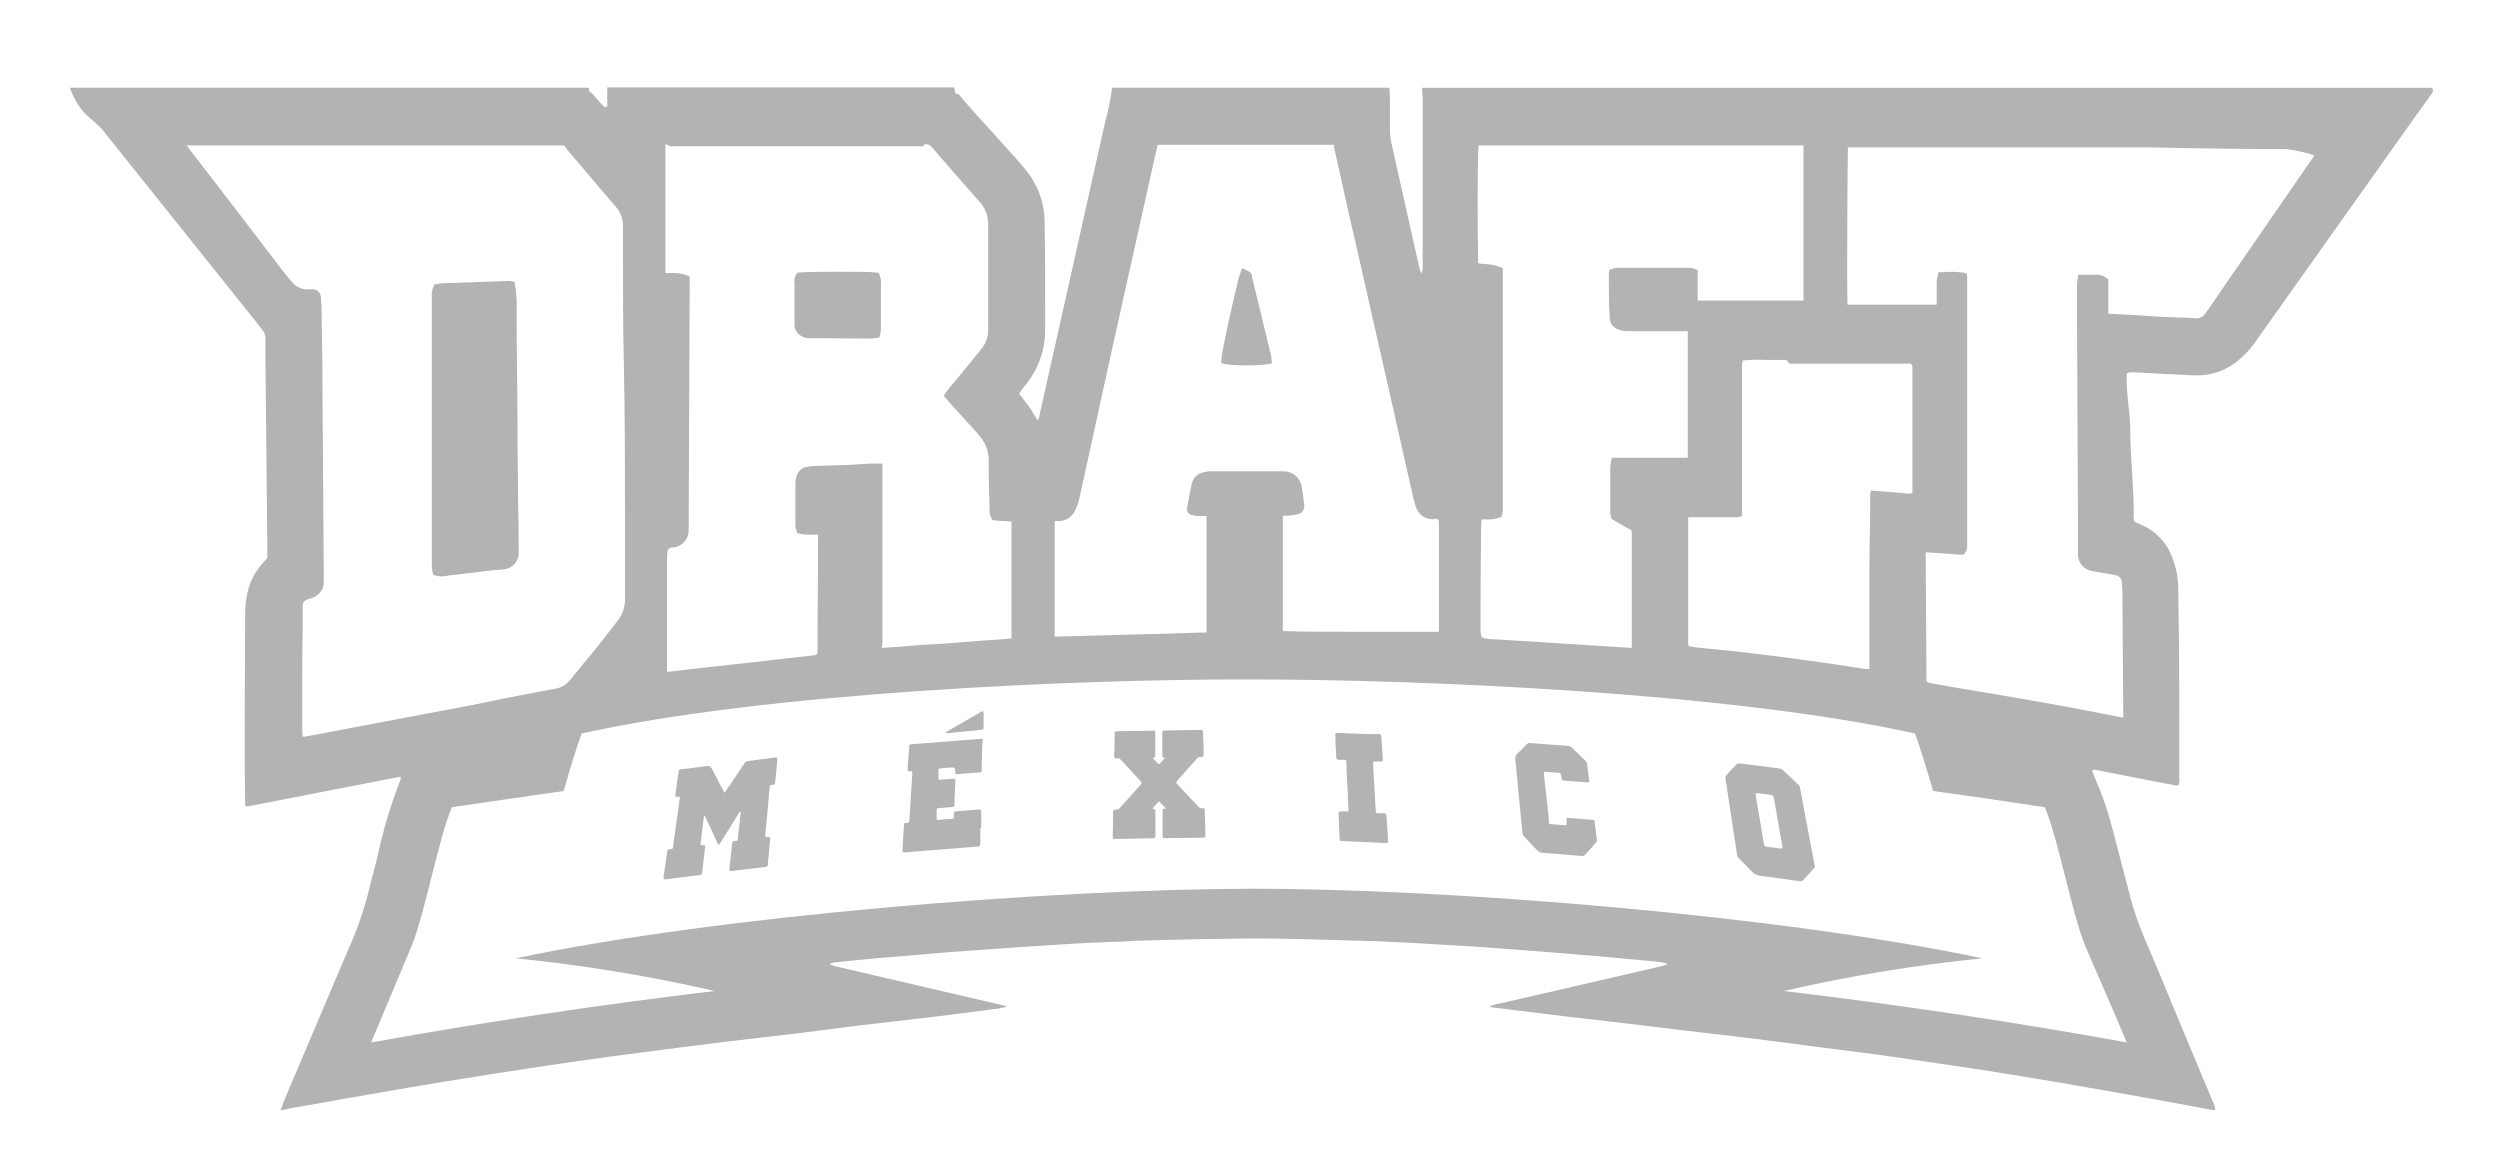
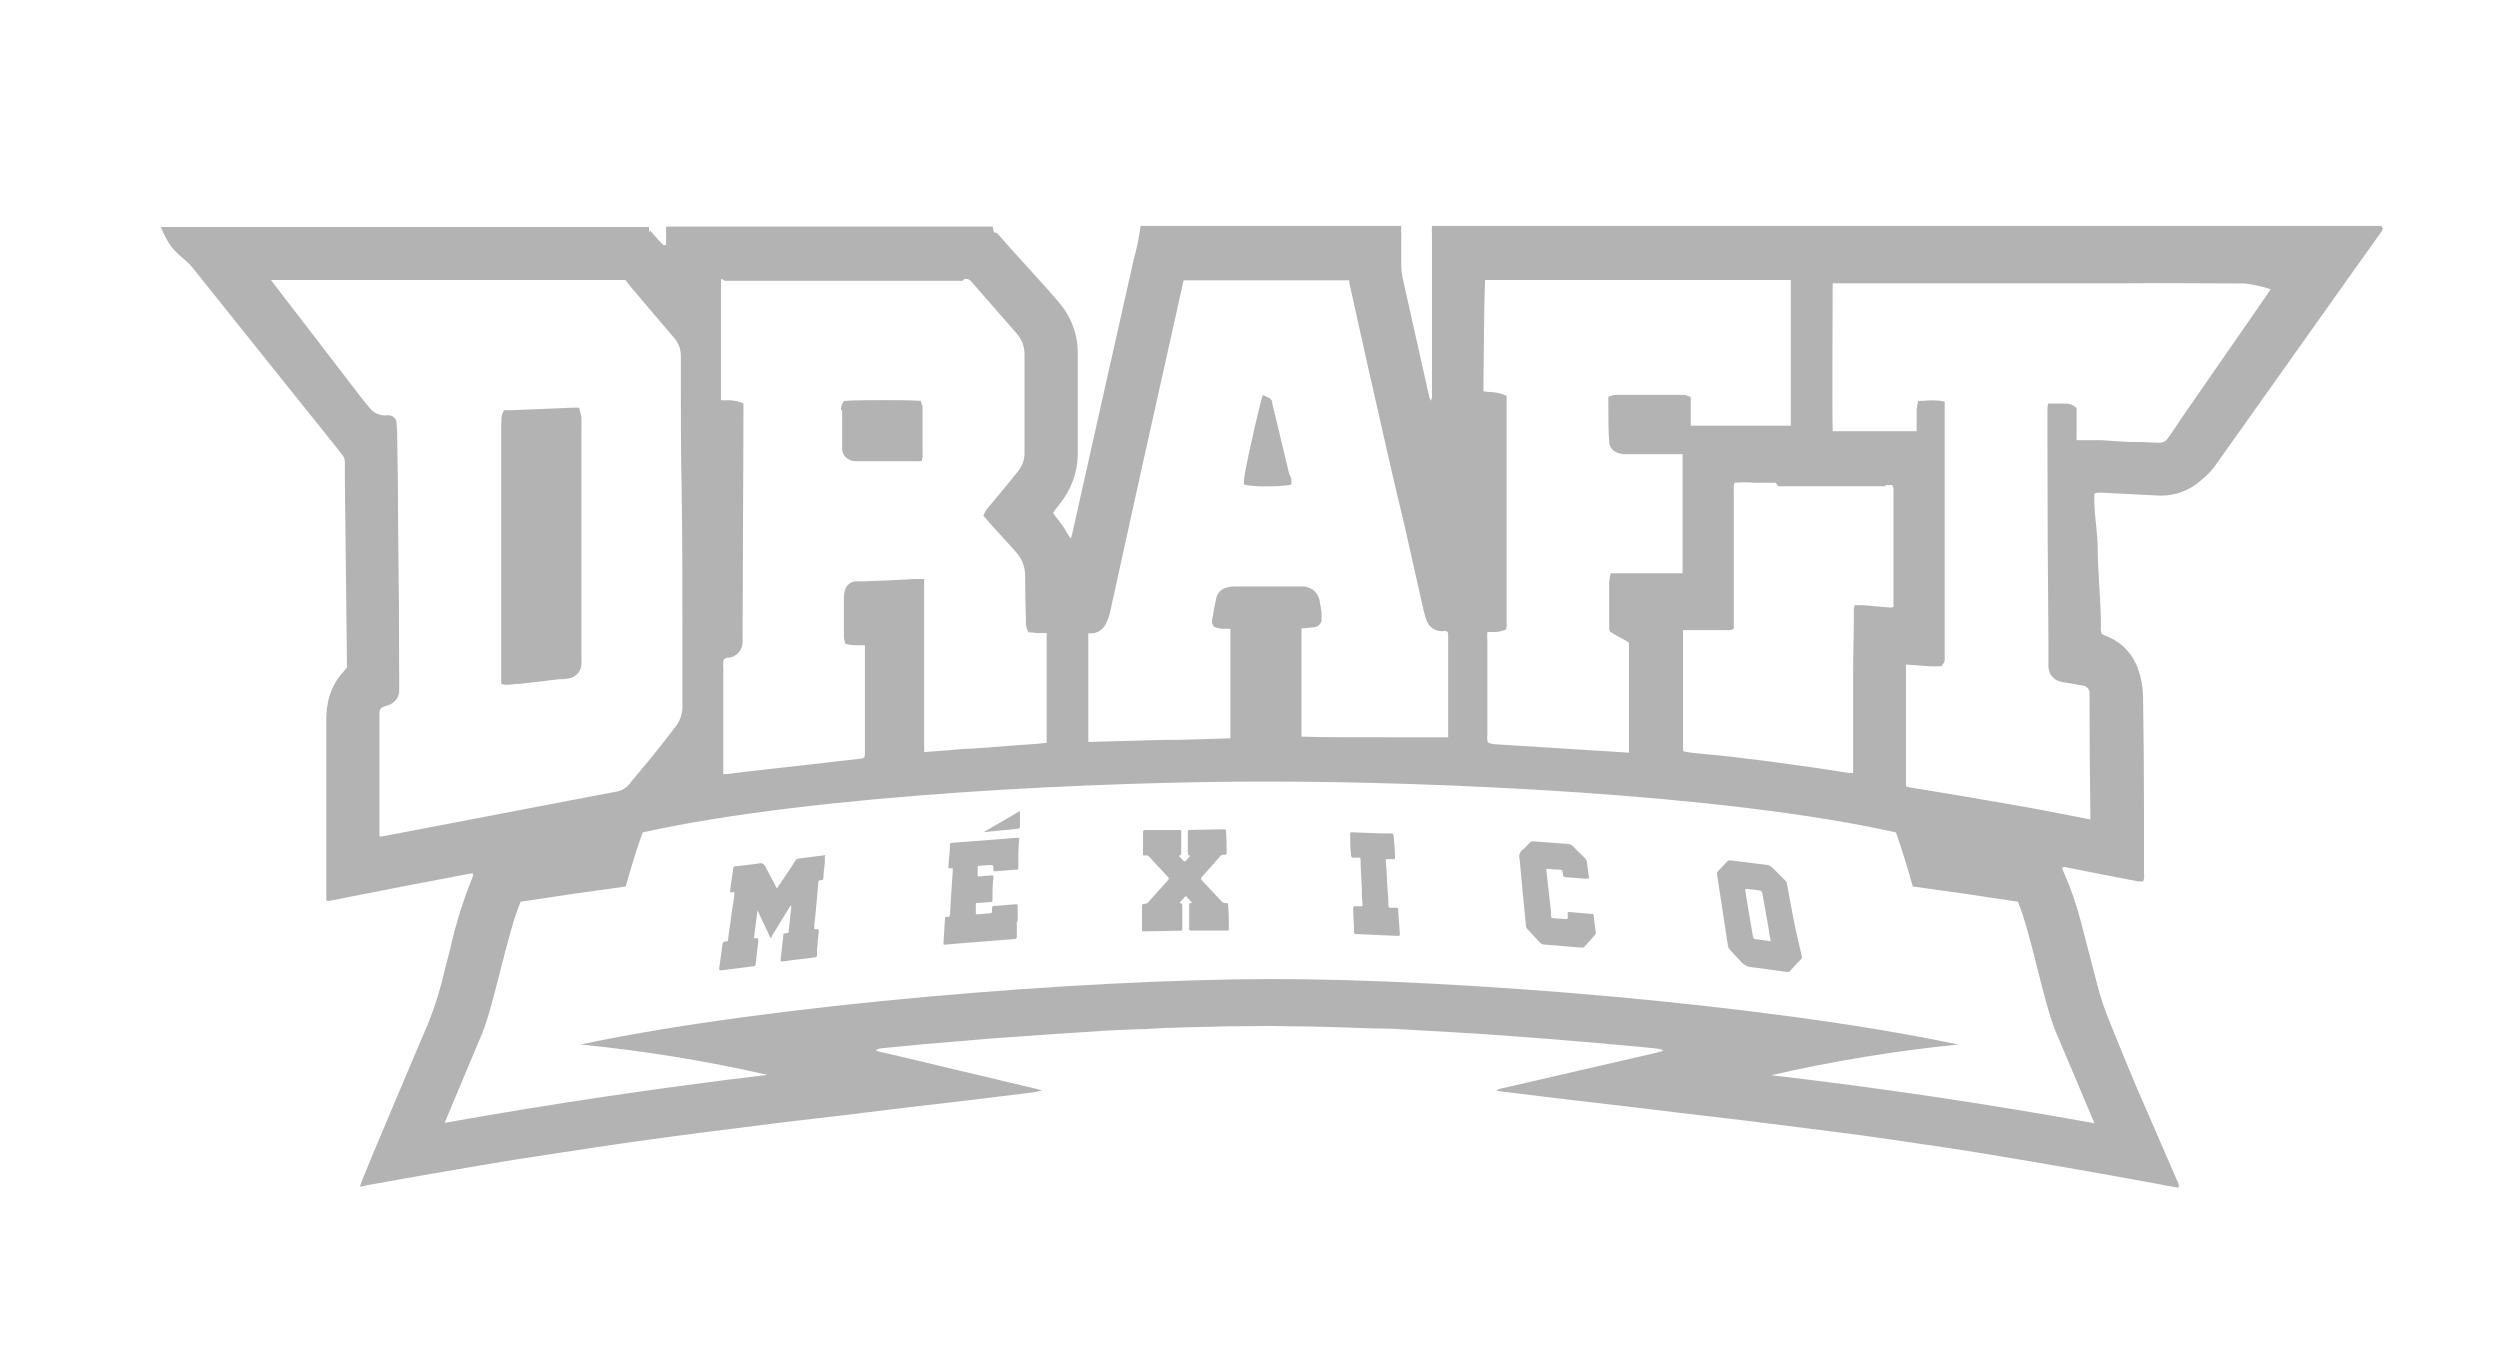
- <svg xmlns="http://www.w3.org/2000/svg" id="Capa_1" data-name="Capa 1" viewBox="0 0 300 140.75">
+ <svg xmlns="http://www.w3.org/2000/svg" id="Capa_1" data-name="Capa 1" viewBox="0 0 208.49 113.99">
  <defs>
    <style>.cls-1{fill:#b3b3b3;}</style>
  </defs>
-   <path class="cls-1" d="M152.42,42.24c-.71-3-1.45-6-2.18-9l0-.19a.73.73,0,0,0-.47-.52l-.72-.36-.24.71-.06.16a3.33,3.33,0,0,0-.12.35c-.95,3.88-2,8.84-2.06,9.67l0,.53.52.12a18,18,0,0,0,2.52.13,19.57,19.57,0,0,0,2.43-.12l.58-.11-.06-.74A3.09,3.09,0,0,0,152.42,42.24Z" />
-   <path class="cls-1" d="M95.34,34.09q0,2.14,0,4.27c0,.25,0,.49,0,.72a1.53,1.53,0,0,0,.68,1.16,1.72,1.72,0,0,0,1.12.34h.38l7,.05a1.9,1.9,0,0,0,.46-.07l.12,0,.43-.07.12-.52a1.21,1.21,0,0,0,.06-.34q0-3,0-6a1.18,1.18,0,0,0-.12-.49l-.12-.39-.41-.06c-.58-.08-3.45-.08-4.32-.08-.43,0-4.19,0-4.75.09l-.27,0-.16.22a1.52,1.52,0,0,0-.24,1Z" />
-   <path class="cls-1" d="M51.82,35.84q0,15.77,0,31.56v.14c0,.16,0,.33,0,.51a2.63,2.63,0,0,0,.06.38l0,.15L52,69l.42.1a2.29,2.29,0,0,0,.56.07,4.47,4.47,0,0,0,.82-.1l.39-.06c1.21-.12,2.41-.27,3.62-.42l1.62-.2.39,0a7.22,7.22,0,0,0,.75-.09,1.92,1.92,0,0,0,1.67-1.85,5.53,5.53,0,0,0,0-.75v-.09q0-2.52-.06-5c0-2.25-.05-4.5-.07-6.75q0-4.45-.06-8.9T62,36.15a8.15,8.15,0,0,0-.06-.9c0-.22,0-.45-.08-.68l-.1-.75-.58-.1a1.76,1.76,0,0,0-.37,0h0L52.95,34a1.83,1.83,0,0,0-.4.07l-.1,0-.31.06-.14.29a2.35,2.35,0,0,0-.18,1.19C51.82,35.7,51.82,35.77,51.82,35.84Z" />
-   <path class="cls-1" d="M291.8,10.54H170.65a5.43,5.43,0,0,0,.07,1c0,6.73,0,13.55,0,20.28a2,2,0,0,1-.13,1,2.1,2.1,0,0,1-.28-.73c-1.13-5-2.26-10.06-3.38-15.1a6.63,6.63,0,0,1-.14-1.34c0-1.28,0-2.74,0-4a9.88,9.88,0,0,1-.05-1.12H133.45a29.45,29.45,0,0,1-.87,4.27c-1.52,6.79-3.05,13.67-4.58,20.46-1.08,4.79-2.15,9.64-3.23,14.43,0,.22-.12.45-.21.75-.5-.57-.7-1.19-1.1-1.69l-1.17-1.5c.12-.18.21-.34.33-.49s.39-.49.58-.74a10.32,10.32,0,0,0,2.22-6.23c0-.88,0-1.76,0-2.65,0-3.52,0-7-.07-10.57a9.77,9.77,0,0,0-2.45-6.39c-.4-.48-.81-1-1.22-1.42-1.63-1.82-3.26-3.64-4.91-5.44-.56-.61-1.16-1.36-1.73-2-.19-.2-.36.34-.54-.83H72.87c0,1.17,0,1.58,0,2.35-.17-.06-.29,0-.35,0-.58-.57-1.14-1.29-1.71-1.88-.07-.07-.09.73-.13-.43H8.37c1.36,3.5,2.72,3.55,4.07,5.23,6.24,7.76,12.47,15.61,18.7,23.37a3.61,3.61,0,0,0,.22.31,1.64,1.64,0,0,1,.49,1.33c0,.65,0,1.32,0,2l.23,23.13c0,.37,0,.74,0,1.07l-.44.48a7.89,7.89,0,0,0-2,3.91,12,12,0,0,0-.22,2.53c0,4.32-.06,8.65-.06,13,0,3.1,0,6.2.06,9.3,0,.17,0,.33,0,.46.19.19.35.11.52.08l9.62-1.88,8-1.55.55-.08a2,2,0,0,1-.06.37A59.51,59.51,0,0,0,45.25,103c-.36,1.4-.74,2.8-1.08,4.21a43.92,43.92,0,0,1-2.45,6.9c-2.58,6.1-5.15,12.08-7.72,18.19-.14.34-.26.91-.39.91h.17a6,6,0,0,0,1-.2c4.7-.85,9.39-1.65,14.09-2.47,3.19-.55,6.38-1.05,9.58-1.56,3.42-.54,6.85-1.06,10.28-1.56,2.87-.42,5.74-.79,8.61-1.17q5.2-.68,10.4-1.32c2.62-.32,5.25-.6,7.87-.92l7.86-1,7.88-.91c2.62-.31,5.24-.64,7.86-1a8.14,8.14,0,0,0,1.66-.32l-.72-.19-17.6-4.1-2.24-.52c-.24-.06-.47-.15-.79-.25a1.91,1.91,0,0,1,1-.27c1.67-.17,3.33-.34,5-.49s3.23-.27,4.84-.4c1.16-.1,2.32-.21,3.48-.3l8.16-.58c2.32-.16,4.65-.31,7-.45,1.39-.08,2.78-.13,4.17-.19,1.08,0,2.16-.11,3.24-.15,2.79-.08,5.57-.16,8.36-.21,2.53,0,5.06-.1,7.59-.06,3.64.05,7.28.17,10.92.27q2.21.06,4.43.17c1.71.08,3.41.19,5.11.29,1.22.07,2.44.13,3.66.21,1.42.09,2.84.2,4.25.31l5.27.4,5.44.45,6.36.58,1.53.16a4.57,4.57,0,0,1,.58.13s.07.07.14.16c-.29.08-.56.17-.83.23l-15.53,3.59-4.4,1a.89.89,0,0,0-.51.28l3.18.39,6.42.79,6.6.76,6.6.8,9.14,1.08,7.69,1c2.34.3,4.68.59,7,.9,2.53.35,5.06.73,7.59,1.1s4.95.72,7.41,1.13q6.26,1,12.52,2.12c3.3.57,6.6,1.18,9.9,1.78.86.15,1.73.33,2.59.49a1.69,1.69,0,0,0,.4,0,1.71,1.71,0,0,0-.26-.93q-2.59-6.22-5.19-12.44c-1-2.49-2.07-5-3.13-7.47a34.64,34.64,0,0,1-1.64-4.84q-1.09-4.17-2.18-8.33a38.36,38.36,0,0,0-2.1-6c-.1-.23-.18-.47-.27-.68.2-.23.41-.12.58-.08l5.94,1.16,3.26.63a5.53,5.53,0,0,0,.56.05,1.3,1.3,0,0,0,.13-.87c0-2.73,0-5.46,0-8.19q0-7.34-.13-14.67a10.5,10.5,0,0,0-.64-3.42A6.82,6.82,0,0,0,257,63l-.82-.36a1.67,1.67,0,0,1-.13-1c0-3.33-.4-6.66-.42-10,0-2-.43-4-.43-6.06V44.9c0-.28.85-.22,1.07-.21l3.26.17,3.68.18a7.69,7.69,0,0,0,5.72-2.09,10.19,10.19,0,0,0,1.46-1.57q8.83-12.46,17.68-24.91l3.81-5.34s.06-.21.08-.22C291.92,10.73,291.92,10.54,291.8,10.54ZM274.43,17.9a18.89,18.89,0,0,1,3.3.74l-.57.83-1.25,1.82q-4.72,6.82-9.42,13.65c-.28.4-.55.81-.82,1.22l-.7,1c-.13.19-.27.39-.41.56a1.19,1.19,0,0,1-1,.47h-.15c-.76-.06-1.52-.08-2.25-.1l-1.43-.05-2-.13-1.66-.11-1.37-.07-1.35-.07H253a8.94,8.94,0,0,1,0-1c0-.25,0-.49,0-.72,0-.47,0-.94,0-1.41v-1l-.25-.2a1.9,1.9,0,0,0-1.23-.36h-.29l-.57,0h-1.28l-.08.56c0,.05,0,.1,0,.15a1.88,1.88,0,0,0-.06.43v.13c0,1.21,0,2.42,0,3.64q.05,12.6.12,25.21v2.43c0,.35,0,.72,0,1.07a2,2,0,0,0,1.62,1.92c.23.05.47.09.7.13l1,.17,1.11.2a.93.93,0,0,1,.85.95c0,.12,0,.25,0,.38s.05.45.05.66q.06,7.38.1,14.75V86s0,.08,0,.12h0l-2.43-.47c-1.45-.29-2.9-.57-4.35-.84-2.46-.45-4.91-.87-7.37-1.29l-1-.18-4.63-.77L231.8,82a2.48,2.48,0,0,1-.38-.08c-.22-.07-.24-.16-.25-.29s0-.48,0-.72L231.09,67v-.18a3.19,3.19,0,0,1,0-.55h0l1.77.12,1.38.1,1,.07h.41l.21-.33a.78.78,0,0,0,.2-.51q0-16,0-32a2.3,2.3,0,0,0,0-.36s0-.1,0-.16L236,32.8l-.48-.09a10.13,10.13,0,0,0-2.3-.05l-.61,0-.13.64a2.45,2.45,0,0,0-.08.54c0,.48,0,1,0,1.43,0,.32,0,.65,0,1,0,.1,0,.19,0,.29h-10.7c-.09-2.94,0-16.13.05-18.87h36.62C263.69,17.81,269.06,17.89,274.43,17.9Zm-46,25.73.88,0a1.13,1.13,0,0,1,.18.87c0,1.9,0,3.81,0,5.71q0,4,0,8c0,.31,0,.61,0,.94a1.49,1.49,0,0,1-.37.09l-3.48-.3-1.13-.07a4,4,0,0,0-.09.54c0,.54,0,1.08,0,1.62,0,2.19-.09,4.37-.09,6.56,0,3.9,0,7.79,0,11.69,0,.31,0,.62,0,1a4,4,0,0,1-.53,0c-1.43-.22-2.86-.46-4.29-.66q-3-.43-6-.82-2.49-.32-5-.61c-1.33-.15-2.66-.26-4-.4a14.77,14.77,0,0,1-1.83-.24,1,1,0,0,1-.1-.27c0-5,0-10.06,0-15.22.33,0,.61,0,.88,0h4.7a1.32,1.32,0,0,0,.89-.16c0-.29,0-.63,0-1q0-8.32,0-16.64a3,3,0,0,1,.08-1,16.42,16.42,0,0,1,2.63-.07c.88,0,1.76,0,2.62,0l.35.45c.13,0,.27,0,.41,0h13.31ZM177.42,17.45h39c0,.07,0,.14,0,.21V23.8q0,5.94,0,11.88c0,.13,0,.25,0,.38h-12.7c0-.47,0-.93,0-1.39s0-.7,0-1.07c0-.2,0-.4,0-.6l0-.59-.46-.17a1.14,1.14,0,0,0-.44-.1H194a1,1,0,0,0-.42.1l-.46.16-.06.52a2.41,2.41,0,0,0,0,.36v.23c0,1.54,0,3.12.11,4.69a1.48,1.48,0,0,0,.94,1.31,3.17,3.17,0,0,0,1.34.23l5.74,0,1.34,0c0,.09,0,.18,0,.26v.13q0,7.16,0,14.33c0,.08,0,.15,0,.23s0,.17,0,.24H194.9l-1.49,0-.1.51,0,.16a1.73,1.73,0,0,0-.08.48v.5q0,2.48,0,5a1.06,1.06,0,0,0,.06.34l.1.34.38.23.44.27,1.41.78c.19.11.19.18.19.28a4.54,4.54,0,0,0,0,.53V77.47c0,.09,0,.18,0,.28l-15.83-1c-.49,0-1-.05-1.44-.09a3.35,3.35,0,0,1-.49-.1.36.36,0,0,1-.32-.35,4.56,4.56,0,0,1-.07-.83q0-5.92.07-11.85a6.38,6.38,0,0,1,.08-1.19,4.36,4.36,0,0,1,.66,0,3.9,3.9,0,0,0,1.39-.2l.32-.12.1-.4a1.56,1.56,0,0,0,.06-.41q0-14.28,0-28.59v-.43l-.4-.17a5.32,5.32,0,0,0-1.72-.33,8.15,8.15,0,0,1-.84-.09c0-.05,0-.1,0-.16C177.27,26.53,177.31,19.36,177.42,17.45Zm-5.19,44.8h.1a.37.37,0,0,1,.34.37c0,.19,0,.38,0,.56v1.17q0,5.6,0,11.19c0,.06,0,.13,0,.19s0,.07,0,.09c-.68,0-2.68,0-5.56,0-5.49,0-11.47,0-13.17-.09,0-.08,0-.16,0-.24v-.19q0-6.44,0-12.88c0-.09,0-.18,0-.28s0-.17,0-.25l.17,0h.17c.43,0,.86-.09,1.31-.15a1,1,0,0,0,.91-1.2l-.05-.44c-.06-.5-.12-1-.22-1.54a2.2,2.2,0,0,0-2.14-2,5.31,5.31,0,0,0-.68,0h-8.19a3.59,3.59,0,0,0-.82.12,1.81,1.81,0,0,0-1.4,1.4c-.16.7-.28,1.39-.4,2.09l-.14.76h0l-.05.26.27.49.24.09a3.15,3.15,0,0,0,1.14.16h.3l.42,0c0,.1,0,.21,0,.32v.13q0,6.57,0,13.14c0,.08,0,.16,0,.23s0,.1,0,.15h-.32l-6.19.18-1.83.05-9.63.26h-.25q0-6.93,0-13.86H127a2.15,2.15,0,0,0,2-1.25,6.18,6.18,0,0,0,.49-1.34c.28-1.2.54-2.4.8-3.6l.14-.65q.72-3.27,1.43-6.55.95-4.34,1.91-8.69,1.77-8,3.56-16l1.32-5.91.27-1.16H160.1l0,.14,0,.2q.63,2.79,1.24,5.59T162.64,29q1.45,6.41,2.9,12.82l1.66,7.3q.82,3.61,1.63,7.23l.73,3.25c.09.37.19.79.34,1.22a2.1,2.1,0,0,0,2.1,1.49ZM80.45,17.55h30.28c.07,0,.14-.13.21-.24l.11,0h.1c.22,0,.39,0,.74.42,2.26,2.63,4,4.64,5.69,6.52a4,4,0,0,1,1,2.78V29.5c0,3.33,0,6.67,0,10a3.63,3.63,0,0,1-.8,2.36c-.94,1.18-1.92,2.36-2.91,3.56l-.47.55-.47.56a4.29,4.29,0,0,0-.27.37l-.42.6.34.38.28.32.29.34,3.05,3.36a2.66,2.66,0,0,1,.19.23l.17.2a4.34,4.34,0,0,1,1.08,2.87q0,2.86.1,5.71c0,.06,0,.12,0,.18a2.15,2.15,0,0,0,.18,1l.15.3.33.05a8,8,0,0,0,1.08.09,6.68,6.68,0,0,1,.9.07c0,4.68,0,9.35,0,14-.75.1-1.51.15-2.26.19l-1.46.1c-1.38.12-2.77.23-4.16.33l-1.64.1c-.86.05-1.75.1-2.62.18s-1.46.12-2.2.17l-1.22.08,0-.12a2.39,2.39,0,0,0,.07-.51V55.63l-.62,0a2,2,0,0,1-.37,0,1.11,1.11,0,0,0-.34,0l-3,.17L98,55.91l-.42,0L97,56a1.53,1.53,0,0,0-1.42,1.18,2.93,2.93,0,0,0-.13.78q0,2.59,0,5.2a1.1,1.1,0,0,0,.08.39l.13.44.39.08a4.72,4.72,0,0,0,1,.09h1.11s0,.07,0,.11,0,.13,0,.19q0,5.25-.05,10.49c0,.88,0,1.76,0,2.64v.15c0,.08,0,.17,0,.25,0,.54-.08.6-.61.67s-.92.11-1.39.16l-1.25.13-5,.58-2.22.24L83,80.28l-1.34.16-1.28.16-.34,0c0-.22,0-.44,0-.67V75.49q0-4.25,0-8.5a4.88,4.88,0,0,1,.07-.82c0-.23.14-.41.51-.49h.07l.26,0a2.06,2.06,0,0,0,1.69-2c0-.09,0-.19,0-.28v-.1l.12-28.64c0-.21,0-.42,0-.65V33.2L82.3,33a4.87,4.87,0,0,0-1.71-.24,6.42,6.42,0,0,1-.74,0c0-.08,0-.17,0-.27s0-.14,0-.22V17.69c0-.12,0-.23,0-.36h0l.14,0C80.17,17.4,80.31,17.55,80.45,17.55ZM36.27,87.85q0-3.41,0-6.82c0-1.75,0-3.5.05-5.26l0-2.59v-.23c0-.74.14-.9.85-1.11a2.4,2.4,0,0,0,1.11-.6,1.89,1.89,0,0,0,.57-1.39c0-.33,0-.66,0-1v-.52q-.07-9.85-.14-19.71,0-5.24-.11-10.49c0-.77,0-1.55-.09-2.33a1,1,0,0,0-1.06-1.09h-.21A2.42,2.42,0,0,1,35,33.8c-.46-.52-.89-1.07-1.31-1.62L28,24.74l-5.61-7.29H67.29a1.12,1.12,0,0,1,.37,0,1.58,1.58,0,0,1,.26.31c.08.12.16.23.25.33l3.19,3.75.74.87,1.83,2.14a3.46,3.46,0,0,1,.83,2.32v4.1c0,4,0,8.19.1,12.29C75,50,75,56.56,75,62.89q0,4,0,7.92c0,.34,0,.7,0,1a4.11,4.11,0,0,1-.94,2.75c-1.05,1.38-2,2.58-2.88,3.68-.47.58-1,1.16-1.43,1.73l-1.33,1.61a2.83,2.83,0,0,1-1.75,1.06c-2.07.38-4.14.78-6.2,1.18L57,84.54,42.66,87.25l-2.55.49-3.47.65-.16,0-.18,0a2.19,2.19,0,0,1,0-.46Zm219,37.25q-20.54-3.72-41.22-6.18A191,191,0,0,1,237.88,115c-24.26-5.15-64.37-8.41-88-8.35s-63.68,3.2-88,8.35a191,191,0,0,1,23.87,3.92q-20.67,2.47-41.22,6.18l4.84-11.53c1.6-3.83,3.23-12.89,4.86-16.7q6.7-1,13.41-1.95c.72-2.55,1.44-4.92,2.16-6.9,22.12-4.91,59.22-6.52,80-6.49h0c20.79,0,57.89,1.58,80,6.49.72,2,1.44,4.36,2.17,6.9q6.71.91,13.41,1.95c1.63,3.82,3.26,12.87,4.88,16.7S253.62,121.27,255.22,125.11Z" />
-   <path class="cls-1" d="M217,99.83c-.18-.91-.35-1.82-.52-2.73s-.32-1.78-.5-2.66a.49.49,0,0,0-.13-.25l-1.56-1.46-.35-.33a.84.84,0,0,0-.43-.19l-2.88-.37c-.63-.08-1.26-.16-1.89-.23a.46.46,0,0,0-.33.09l-.35.36c-.31.32-.62.63-.92,1a.44.44,0,0,0-.09.33c.18,1.2.37,2.4.55,3.6l.42,2.8.09.58c.11.74.22,1.48.34,2.21a.77.77,0,0,0,.18.38l1.15,1.17.35.36a1.86,1.86,0,0,0,1.28.64c1.54.17,3.08.41,4.62.62a.42.42,0,0,0,.32-.1c.5-.54,1-1.09,1.47-1.63v-.05a.94.94,0,0,1-.07-.18Zm-3.29,2-1.72-.23c-.2,0-.28-.12-.32-.32-.19-1.21-.4-2.41-.61-3.61-.13-.78-.27-1.55-.39-2.33,0-.06.07-.14.09-.17.67.08,1.26.14,1.85.23a.35.35,0,0,1,.22.23c.13.64.24,1.28.35,1.92l.51,2.93c.07.38.13.77.21,1.15C213.91,101.81,213.83,101.86,213.67,101.83Z" />
-   <path class="cls-1" d="M93,90.9l-3.25.42a.59.59,0,0,0-.37.22l-.57.84-1.3,1.94-.56.81-.13-.21c-.39-.73-.78-1.46-1.15-2.19l-.17-.34c-.18-.37-.36-.54-.83-.46-1,.17-2,.27-3,.39a.24.24,0,0,0-.24.24c0,.22-.06.44-.09.67-.09.64-.18,1.28-.27,1.92-.07.48-.08.48.41.45l.09,0a1,1,0,0,1,0,.18c-.07.56-.15,1.13-.23,1.7l-.56,4c0,.37,0,.38-.42.43a.29.29,0,0,0-.3.3c-.13,1-.29,2-.43,3,0,.31,0,.34.3.3L84,105c.21,0,.24-.15.26-.32.11-1,.23-1.91.34-2.86.05-.41.05-.41-.37-.39-.14,0-.19,0-.17-.17.14-1.1.27-2.19.41-3.29a.77.77,0,0,1,.06-.13l.14.26c.48,1,1,2.09,1.44,3.13a.76.76,0,0,0,.13.16.77.77,0,0,0,.13-.13l1.87-3,.54-.86.08,0c0,.11,0,.22,0,.33-.1.93-.21,1.86-.31,2.79,0,.36,0,.36-.38.41-.14,0-.28,0-.3.23l-.35,3.16c0,.19.07.23.25.21.5-.08,1-.13,1.5-.19l.77-.09,1.82-.22a.29.29,0,0,0,.29-.32c0-.24,0-.49.06-.73l.21-2.31c0-.19-.05-.26-.24-.22l-.14,0c-.17,0-.22,0-.2-.19v-.12c0-.27.05-.55.08-.83.14-1.58.3-3.16.43-4.74,0-.26.09-.39.37-.39a.25.25,0,0,0,.3-.25c.06-.67.12-1.34.19-2l.07-.78C93.29,90.94,93.23,90.87,93,90.9Z" />
-   <path class="cls-1" d="M144.34,97a.59.59,0,0,1-.57-.24q-1.25-1.34-2.51-2.67c-.14-.15-.13-.24,0-.39q1.15-1.28,2.28-2.58a.64.64,0,0,1,.63-.28c.19,0,.28-.06.27-.27q0-1.35-.08-2.71c0-.21-.08-.28-.29-.28l-4.3.08c-.21,0-.29.07-.29.29,0,.86,0,1.71,0,2.57,0,.22,0,.41.31.43-.23.26-.43.5-.64.72a.18.18,0,0,1-.16,0c-.22-.22-.43-.46-.68-.72.32,0,.33-.18.32-.38,0-.86,0-1.72,0-2.59,0-.27,0-.3-.31-.3l-4.3.07c-.21,0-.26.09-.27.28,0,.9,0,1.81-.05,2.71,0,.21.07.28.27.26a.51.51,0,0,1,.49.13c.81.89,1.63,1.77,2.45,2.65.12.13.11.22,0,.35q-1.25,1.39-2.49,2.78a.56.56,0,0,1-.53.24c-.25,0-.32.08-.32.32,0,1,0,1.9-.05,2.86,0,.34,0,.35.33.34,1.5,0,3-.06,4.49-.08.23,0,.31-.07.31-.31,0-.93,0-1.86,0-2.78,0-.36,0-.36-.36-.47.25-.28.49-.55.73-.82a.12.12,0,0,1,.13,0l.76.82c-.24,0-.41,0-.4.29,0,1,0,2,0,3,0,.19.07.27.26.26l4.67-.06c.16,0,.22-.07.21-.23,0-1-.06-2-.09-3.05C144.61,97,144.52,97,144.34,97Z" />
-   <path class="cls-1" d="M117.45,88.68l-8.09.63c-.18,0-.25.08-.26.26-.06.9-.12,1.81-.19,2.71,0,.24.06.32.29.27s.29,0,.28.28q-.19,2.79-.36,5.58c0,.26-.08.37-.35.35s-.28,0-.29.21q-.09,1.57-.19,3.14c0,.15.06.2.21.19l1.72-.15,7.11-.57c.23,0,.31-.11.31-.34,0-.63,0-1.27,0-1.9h.11c0-.64,0-1.29,0-1.93,0-.22-.06-.29-.28-.27-.79.07-1.57.12-2.36.19s-.63-.05-.64.69v0c0,.17-.08.24-.25.25-.54,0-1.07.08-1.61.13-.16,0-.22,0-.21-.19,0-.34,0-.67,0-1,0-.16.06-.23.23-.24l1.66-.13c.17,0,.24-.08.25-.26,0-1,.07-1.93.12-2.9,0-.18-.05-.25-.24-.24-.52.05-1,.08-1.56.13-.23,0-.27,0-.25-.25a8.67,8.67,0,0,0,0-.88c0-.17.07-.23.23-.24l1.21-.1c.57,0,.58,0,.57.54,0,.24.08.29.3.26.83-.08,1.65-.14,2.48-.2.39,0,.39,0,.4-.43,0-1.07.07-2.13.09-3.2C118,88.62,118,88.64,117.45,88.68Z" />
-   <path class="cls-1" d="M191.11,98.38c-1-.07-1.92-.15-2.87-.24-.19,0-.28,0-.25.23s0,.29,0,.44,0,.24-.2.22l-1.7-.13a.22.22,0,0,1-.24-.22c0-.19,0-.39,0-.58q-.29-2.61-.59-5.24c0-.2,0-.26.23-.24l1.19.1c.62,0,.63,0,.71.67a.29.29,0,0,0,.31.29l2.53.19h0l.32,0c.15,0,.18-.06.16-.2-.09-.64-.18-1.27-.25-1.91a.76.76,0,0,0-.25-.51q-.77-.72-1.51-1.46a.94.94,0,0,0-.65-.29l-4.48-.34a.55.55,0,0,0-.36.14c-.3.29-.56.62-.87.89a1.08,1.08,0,0,0-.46,1.26.25.25,0,0,1,0,.07c.14,1.51.29,3,.43,4.52.12,1.31.25,2.62.38,3.94a.65.65,0,0,0,.16.36c.52.56,1.05,1.09,1.56,1.65a1.05,1.05,0,0,0,.74.35l4.7.38a.44.44,0,0,0,.32-.11c.47-.5.92-1,1.37-1.53a.39.39,0,0,0,.1-.26c-.09-.75-.19-1.5-.29-2.25C191.35,98.46,191.26,98.39,191.11,98.38Z" />
-   <path class="cls-1" d="M166.09,97.59l-.76,0c-.17,0-.23-.09-.24-.26-.05-1-.11-1.9-.16-2.85h0c-.05-.94-.11-1.89-.17-2.83,0-.22.06-.29.28-.27a5.69,5.69,0,0,0,.61,0c.27,0,.3,0,.29-.29-.06-.9-.13-1.8-.18-2.71,0-.21-.1-.28-.3-.29l-1.42,0-3.56-.14c-.14,0-.25,0-.24.18,0,1,.07,1.9.12,2.86a.28.28,0,0,0,.19.18,4.46,4.46,0,0,0,.73,0c.21,0,.28.07.29.29,0,1.2.1,2.41.16,3.61,0,.67.06,1.34.09,2,0,.32,0,.32-.29.3s-.43,0-.63,0-.28.06-.27.28c.05,1,.09,1.94.12,2.91,0,.33,0,.35.37.37l5.19.23c.22,0,.29-.05.27-.28q-.12-1.51-.21-3C166.33,97.65,166.26,97.59,166.09,97.59Z" />
-   <path class="cls-1" d="M117.8,85.38l-4.16,2.4-.16.13,0,.07h.21l1.52-.15,2.57-.26c.18,0,.25-.1.25-.29,0-.57,0-1.15,0-1.73a1.15,1.15,0,0,0-.06-.22A.87.87,0,0,0,117.8,85.38Z" />
+   <path class="cls-1" d="M107.52,39.55c-.47-2-.95-3.94-1.42-5.91l0-.13a.48.48,0,0,0-.31-.34l-.47-.23-.15.46,0,.1a2.18,2.18,0,0,0-.08.23c-.62,2.53-1.33,5.77-1.35,6.32v.35l.34.08a11.77,11.77,0,0,0,1.65.08,12.78,12.78,0,0,0,1.59-.08l.38-.07,0-.49A2,2,0,0,0,107.52,39.55Z" />
+   <path class="cls-1" d="M70.23,34.22q0,1.39,0,2.79c0,.16,0,.32,0,.47a1,1,0,0,0,.44.76,1.12,1.12,0,0,0,.73.22h.25l4.55,0a1.24,1.24,0,0,0,.3,0l.08,0,.28,0,.08-.34a.79.79,0,0,0,0-.22q0-2,0-3.9a.77.77,0,0,0-.08-.32l-.08-.26-.27,0c-.38-.05-2.25-.05-2.82-.05-.28,0-2.74,0-3.11.06l-.18,0-.1.14a1,1,0,0,0-.16.66Z" />
+   <path class="cls-1" d="M41.8,35.36q0,10.3,0,20.62v.09c0,.11,0,.22,0,.33a1.72,1.72,0,0,0,0,.25l0,.1,0,.28.27.07a1.5,1.5,0,0,0,.37,0,2.92,2.92,0,0,0,.54-.06l.26,0c.79-.08,1.58-.18,2.36-.27l1.06-.13.25,0a4.72,4.72,0,0,0,.49-.06,1.25,1.25,0,0,0,1.09-1.21,3.61,3.61,0,0,0,0-.49v-.06q0-1.64,0-3.28c0-1.47,0-2.94,0-4.41q0-2.9,0-5.81t0-5.72a5.32,5.32,0,0,0,0-.59c0-.15,0-.29-.05-.44L48.3,34,47.92,34a1.15,1.15,0,0,0-.24,0h0l-5.12.21a1.19,1.19,0,0,0-.26,0l-.06,0-.21,0-.09.19a1.54,1.54,0,0,0-.12.78S41.8,35.32,41.8,35.36Z" />
+   <path class="cls-1" d="M198.56,18.84H119.42a3.55,3.55,0,0,0,0,.67c0,4.4,0,8.85,0,13.25a1.32,1.32,0,0,1-.08.66,1.37,1.37,0,0,1-.18-.48c-.74-3.29-1.48-6.57-2.21-9.86a4.33,4.33,0,0,1-.09-.88c0-.83,0-1.79,0-2.63a6.45,6.45,0,0,1,0-.73H95.12a19.23,19.23,0,0,1-.57,2.79c-1,4.43-2,8.93-3,13.36-.7,3.13-1.41,6.29-2.11,9.42,0,.14-.08.29-.14.49-.32-.37-.46-.77-.72-1.11l-.76-1c.08-.11.14-.22.21-.32l.38-.48A6.74,6.74,0,0,0,89.88,38c0-.58,0-1.15,0-1.73,0-2.3,0-4.6,0-6.91a6.38,6.38,0,0,0-1.6-4.17c-.26-.31-.53-.62-.8-.93-1.07-1.19-2.13-2.38-3.21-3.55-.36-.4-.76-.89-1.13-1.27-.13-.13-.24.22-.35-.54H55.55c0,.76,0,1,0,1.54-.11,0-.19,0-.23,0-.38-.37-.75-.84-1.12-1.23,0,0-.06.48-.09-.28H13.42c.89,2.29,1.78,2.32,2.66,3.42,4.07,5.07,8.15,10.2,12.22,15.26a2.36,2.36,0,0,0,.14.2,1.07,1.07,0,0,1,.32.87c0,.43,0,.86,0,1.29L28.93,55c0,.24,0,.48,0,.7l-.29.32a5.15,5.15,0,0,0-1.29,2.55,7.82,7.82,0,0,0-.14,1.65c0,2.82,0,5.65,0,8.47,0,2,0,4,0,6.07,0,.11,0,.22,0,.3s.23.07.34.05l6.28-1.23,5.25-1,.36-.05a1.33,1.33,0,0,1,0,.24,38.87,38.87,0,0,0-1.92,6.16c-.24.92-.48,1.83-.7,2.75a28.69,28.69,0,0,1-1.6,4.51c-1.69,4-3.36,7.89-5,11.88-.09.22-.17.59-.25.59H30a3.92,3.92,0,0,0,.68-.13c3.07-.56,6.13-1.08,9.2-1.61,2.08-.36,4.17-.69,6.26-1s4.47-.69,6.71-1c1.87-.27,3.75-.51,5.63-.76l6.79-.86c1.71-.21,3.43-.39,5.14-.6l5.14-.63,5.14-.6,5.14-.63a5.32,5.32,0,0,0,1.08-.21l-.47-.12L75,88.09l-1.46-.34c-.16,0-.31-.1-.52-.16a1.25,1.25,0,0,1,.63-.18l3.27-.32,3.16-.26,2.27-.2,5.33-.38,4.56-.3c.91-.05,1.82-.08,2.73-.12.7,0,1.41-.07,2.11-.1,1.82-.05,3.64-.11,5.46-.14,1.65,0,3.31-.06,5,0,2.38,0,4.75.11,7.13.18q1.45,0,2.89.11l3.34.19,2.39.14,2.78.2,3.44.26,3.55.3,4.16.38,1,.1a3,3,0,0,1,.38.09s0,0,.09.1l-.54.15-10.14,2.34-2.87.66a.58.58,0,0,0-.34.18l2.08.26,4.2.51,4.31.5,4.31.52,6,.71,5,.63c1.53.2,3.06.38,4.58.59s3.31.47,5,.72,3.23.47,4.84.74q4.09.67,8.18,1.39c2.16.37,4.31.77,6.46,1.16l1.69.32a1.11,1.11,0,0,0,.26,0,1.12,1.12,0,0,0-.17-.61L178,90.25c-.68-1.63-1.35-3.26-2-4.88a22.62,22.62,0,0,1-1.07-3.16l-1.42-5.44a25.05,25.05,0,0,0-1.37-3.94c-.07-.15-.12-.31-.18-.44.13-.15.27-.08.38-.05l3.88.76,2.13.41a3.61,3.61,0,0,0,.37,0,.85.85,0,0,0,.08-.57c0-1.78,0-3.57,0-5.35q0-4.79-.08-9.58a6.86,6.86,0,0,0-.42-2.23,4.46,4.46,0,0,0-2.46-2.66l-.54-.23a1.09,1.09,0,0,1-.09-.63c0-2.17-.26-4.35-.27-6.52,0-1.32-.28-2.64-.28-4v-.51c0-.18.56-.15.7-.14l2.13.11,2.4.12A5,5,0,0,0,183.62,40a6.66,6.66,0,0,0,1-1q5.77-8.14,11.55-16.27l2.49-3.49s0-.13.05-.14S198.63,18.84,198.56,18.84Zm-11.35,4.8a12.34,12.34,0,0,1,2.16.48l-.37.54-.82,1.19L182,34.77l-.53.8-.46.68c-.09.13-.18.26-.27.37a.77.77,0,0,1-.63.3H180c-.49,0-1-.05-1.47-.06l-.93,0-1.3-.08-1.08-.07-.89,0-.88,0h-.27a5.84,5.84,0,0,1,0-.63c0-.16,0-.32,0-.47,0-.31,0-.62,0-.92v-.66l-.16-.13a1.24,1.24,0,0,0-.81-.24H172l-.37,0h-.83l-.05.36,0,.1a1.22,1.22,0,0,0,0,.28v.08c0,.79,0,1.58,0,2.38q0,8.23.08,16.47v1.58c0,.23,0,.47,0,.7a1.32,1.32,0,0,0,1.06,1.25l.46.08.64.11.72.13a.61.61,0,0,1,.55.62c0,.08,0,.16,0,.25s0,.29,0,.43q0,4.82.07,9.64v.14s0,.06,0,.08h0l-1.59-.31-2.84-.55c-1.61-.29-3.21-.57-4.81-.84l-.67-.12-3-.5-2.06-.34-.25-.05c-.14,0-.16-.1-.16-.19s0-.31,0-.47l0-9.08v-.11a2.08,2.08,0,0,1,0-.36h0l1.16.08.9.07.63,0h.27l.14-.21a.51.51,0,0,0,.13-.33q0-10.44,0-20.89a1.51,1.51,0,0,0,0-.24s0-.06,0-.1l0-.31-.31-.06a6.62,6.62,0,0,0-1.5,0l-.4,0-.08.42a1.6,1.6,0,0,0-.05.35c0,.31,0,.62,0,.93s0,.42,0,.64c0,.06,0,.13,0,.19h-7c-.06-1.92,0-10.53,0-12.33h23.92C180.2,23.59,183.7,23.64,187.21,23.64Zm-30,16.81h.58a.74.74,0,0,1,.12.57c0,1.24,0,2.49,0,3.73q0,2.62,0,5.24c0,.2,0,.4,0,.62a1,1,0,0,1-.24.06l-2.27-.2-.74,0a2.63,2.63,0,0,0-.06.35c0,.35,0,.71,0,1.06,0,1.43-.06,2.86-.06,4.29,0,2.55,0,5.09,0,7.64,0,.2,0,.4,0,.65a2.62,2.62,0,0,1-.35,0l-2.8-.43-3.91-.54-3.26-.4-2.6-.26a9.65,9.65,0,0,1-1.2-.16.65.65,0,0,1-.06-.18c0-3.29,0-6.57,0-9.94l.58,0h3.07a.86.86,0,0,0,.58-.11c0-.19,0-.41,0-.63q0-5.43,0-10.87a2,2,0,0,1,.05-.68,10.72,10.72,0,0,1,1.72,0c.57,0,1.15,0,1.71,0l.23.29.27,0h8.7Zm-33.35-17.1h25.49s0,.09,0,.14v4q0,3.88,0,7.76c0,.08,0,.17,0,.25H141c0-.3,0-.61,0-.91s0-.46,0-.7,0-.26,0-.39l0-.39-.3-.11a.74.74,0,0,0-.29-.07H134.7a.66.66,0,0,0-.27.06l-.3.1,0,.34a1.57,1.57,0,0,0,0,.23v.15c0,1,0,2,.07,3.06a1,1,0,0,0,.62.86,2.07,2.07,0,0,0,.88.15l3.75,0h.87c0,.06,0,.11,0,.17v.09q0,4.68,0,9.36s0,.1,0,.15,0,.11,0,.16h-5l-1,0-.07.34,0,.1a1.13,1.13,0,0,0-.05.32V49q0,1.62,0,3.24a.69.69,0,0,0,0,.22l.07.22.25.15.29.17.92.51c.12.07.13.12.12.18a3,3,0,0,0,0,.35v8.55c0,.06,0,.12,0,.18l-10.34-.65-.94-.06a2.19,2.19,0,0,1-.32-.07.24.24,0,0,1-.21-.23,3,3,0,0,1,0-.54q0-3.87,0-7.74a4.17,4.17,0,0,1,0-.77,2.85,2.85,0,0,1,.43,0,2.55,2.55,0,0,0,.91-.13l.21-.08.06-.26a1,1,0,0,0,0-.27q0-9.33,0-18.67v-.28l-.26-.11a3.47,3.47,0,0,0-1.13-.22,5.32,5.32,0,0,1-.55-.06s0-.07,0-.1C123.74,29.29,123.78,24.6,123.85,23.36Zm-3.39,29.27h.07a.24.24,0,0,1,.23.24c0,.12,0,.25,0,.37V54q0,3.66,0,7.31s0,.08,0,.12,0,0,0,.06c-.44,0-1.75,0-3.63,0-3.59,0-7.49,0-8.6-.06,0-.05,0-.11,0-.16v-.12q0-4.21,0-8.41c0-.06,0-.12,0-.18s0-.11,0-.16h.22l.86-.1a.67.67,0,0,0,.59-.78l0-.29c0-.33-.08-.67-.14-1a1.44,1.44,0,0,0-1.4-1.32,3.47,3.47,0,0,0-.44,0h-5.35a2.35,2.35,0,0,0-.54.08,1.18,1.18,0,0,0-.92.92c-.1.45-.18.91-.26,1.37l-.09.5h0l0,.17.17.32.16.06a2.06,2.06,0,0,0,.74.11h.47c0,.07,0,.14,0,.21v.09q0,4.29,0,8.59c0,.05,0,.1,0,.15s0,.06,0,.1h-.21l-4,.12-1.19,0-6.29.17h-.16q0-4.53,0-9.05h.25A1.4,1.4,0,0,0,92.24,52a4,4,0,0,0,.32-.88c.18-.78.35-1.57.52-2.35l.09-.42q.47-2.14.94-4.28.62-2.84,1.25-5.67Q96.51,33.19,97.68,28l.86-3.86.17-.76h13.82v.09l0,.13.81,3.65.81,3.64,1.9,8.37L117.17,44q.54,2.36,1.06,4.72l.48,2.13c.06.24.13.52.22.79a1.37,1.37,0,0,0,1.37,1Zm-60-29.2H80.28s.09-.09.14-.16h.14c.14,0,.25,0,.49.27,1.48,1.72,2.63,3,3.72,4.26a2.61,2.61,0,0,1,.67,1.81v1.61c0,2.18,0,4.36,0,6.53a2.37,2.37,0,0,1-.52,1.54c-.61.77-1.25,1.54-1.9,2.32l-.3.36-.31.36a2.8,2.8,0,0,0-.18.24L82,43l.22.25.18.21.19.22,2,2.2.13.15.11.13A2.84,2.84,0,0,1,85.49,48q0,1.87.07,3.73s0,.08,0,.12a1.41,1.41,0,0,0,.12.69l.1.2.21,0a5.2,5.2,0,0,0,.71.06,4.36,4.36,0,0,1,.59,0c0,3.05,0,6.11,0,9.15-.49.06-1,.1-1.48.13l-1,.07-2.72.21-1.07.07c-.56,0-1.14.07-1.71.12l-1.44.11-.8.06,0-.08a1.56,1.56,0,0,0,0-.33V48.29l-.4,0-.24,0a.73.73,0,0,0-.23,0l-2,.11L72,48.48l-.27,0-.34,0a1,1,0,0,0-.93.77,1.91,1.91,0,0,0-.08.51q0,1.69,0,3.4a.72.72,0,0,0,.05.25l.08.29.25.05a3.08,3.08,0,0,0,.65.06h.72s0,0,0,.07,0,.08,0,.12q0,3.43,0,6.85c0,.58,0,1.15,0,1.73v.1c0,.05,0,.11,0,.16,0,.35-.05.39-.4.44l-.91.1-.82.09-3.29.38-1.45.16-3,.34-.88.11-.84.1-.22,0c0-.14,0-.29,0-.44V61.26q0-2.78,0-5.56a3.19,3.19,0,0,1,0-.53c0-.15.09-.27.34-.32h0l.17,0a1.34,1.34,0,0,0,1.1-1.28c0-.06,0-.12,0-.18V53.3L62,34.59c0-.14,0-.27,0-.42v-.53l-.27-.1a3.18,3.18,0,0,0-1.12-.16,4.19,4.19,0,0,1-.48,0c0-.05,0-.11,0-.18s0-.09,0-.14V23.51c0-.08,0-.15,0-.23h0l.09,0C60.32,23.32,60.41,23.42,60.5,23.42ZM31.64,69.34q0-2.23,0-4.46c0-1.14,0-2.29,0-3.44l0-1.69V59.6c0-.49.09-.59.56-.73a1.57,1.57,0,0,0,.72-.39,1.24,1.24,0,0,0,.37-.91c0-.21,0-.43,0-.65v-.34q0-6.43-.09-12.87,0-3.42-.07-6.85c0-.5,0-1-.06-1.52a.67.67,0,0,0-.69-.71H32.3a1.58,1.58,0,0,1-1.46-.6c-.3-.34-.58-.7-.86-1.06l-3.73-4.86-3.66-4.76H51.91a.73.73,0,0,1,.24,0,1,1,0,0,1,.17.21l.16.22,2.08,2.45.48.57,1.2,1.4a2.26,2.26,0,0,1,.54,1.52v2.68c0,2.63,0,5.35.06,8,.07,4.2.07,8.47.07,12.6q0,2.59,0,5.17c0,.23,0,.46,0,.68a2.68,2.68,0,0,1-.61,1.8c-.69.9-1.3,1.69-1.88,2.4l-.94,1.13-.87,1.05A1.85,1.85,0,0,1,51.5,66l-4.05.77-2.29.44L35.82,69l-1.67.32-2.27.43-.11,0-.12,0a1.43,1.43,0,0,1,0-.3Zm143,24.33q-13.42-2.43-26.92-4a124.74,124.74,0,0,1,15.59-2.56c-15.85-3.36-42-5.49-57.45-5.46s-41.59,2.09-57.45,5.46A124.76,124.76,0,0,1,64,89.64q-13.5,1.61-26.92,4l3.16-7.53c1-2.51,2.11-8.42,3.18-10.91q4.38-.68,8.76-1.27c.47-1.66.94-3.21,1.41-4.51,14.45-3.21,38.69-4.26,52.26-4.24h0c13.58,0,37.82,1,52.26,4.24.47,1.29.94,2.85,1.41,4.51q4.38.59,8.76,1.27c1.07,2.49,2.13,8.4,3.19,10.91S173.62,91.17,174.67,93.67Z" />
+   <path class="cls-1" d="M149.67,77.16c-.11-.59-.23-1.19-.34-1.79s-.21-1.16-.32-1.74a.32.32,0,0,0-.09-.16l-1-1-.23-.21a.55.55,0,0,0-.28-.12l-1.88-.24-1.24-.15a.3.3,0,0,0-.21.06l-.23.24c-.2.21-.41.41-.6.63a.29.29,0,0,0-.06.22c.12.78.24,1.57.36,2.35l.28,1.83.06.38c.07.48.14,1,.22,1.45a.5.5,0,0,0,.12.25L145,80l.23.24a1.21,1.21,0,0,0,.83.42c1,.11,2,.27,3,.4a.27.27,0,0,0,.21-.07c.32-.35.64-.71,1-1.07v0a.61.61,0,0,1,0-.12Zm-2.15,1.31-1.12-.15c-.13,0-.18-.08-.21-.21-.13-.79-.26-1.57-.4-2.36-.09-.51-.17-1-.25-1.52,0,0,0-.09.06-.11.44.05.82.09,1.21.15a.23.23,0,0,1,.14.15c.09.42.16.84.23,1.25l.34,1.92c0,.25.09.5.13.75S147.63,78.49,147.53,78.47Z" />
+   <path class="cls-1" d="M68.71,71.33l-2.12.27a.39.39,0,0,0-.24.14L66,72.3l-.85,1.26-.36.53-.08-.14c-.25-.48-.51-1-.75-1.43l-.11-.22c-.12-.24-.24-.35-.54-.3-.66.11-1.32.17-2,.25a.16.16,0,0,0-.16.16l-.06.44c-.06.42-.12.84-.18,1.26s0,.32.27.29h.06a.64.64,0,0,1,0,.12c0,.37-.1.74-.15,1.11l-.36,2.62c0,.24,0,.25-.27.28a.19.19,0,0,0-.2.2c-.09.65-.19,1.31-.28,2,0,.2,0,.22.2.19l2.67-.34c.14,0,.16-.1.17-.21.07-.62.15-1.25.22-1.87,0-.27,0-.27-.24-.25-.09,0-.12,0-.11-.11.09-.72.18-1.43.27-2.15a.5.5,0,0,1,0-.08l.09.17.94,2a.09.09,0,1,0,.17,0l1.22-2,.35-.56.05,0c0,.07,0,.14,0,.22-.07.61-.14,1.22-.2,1.82,0,.23,0,.23-.25.27s-.18,0-.2.15l-.23,2.06c0,.13,0,.15.16.14l1-.13.5-.06,1.19-.15a.19.19,0,0,0,.19-.21c0-.16,0-.32,0-.48l.14-1.51c0-.12,0-.17-.15-.15l-.09,0c-.11,0-.15,0-.13-.12v-.08c0-.18,0-.36.05-.54.09-1,.2-2.06.28-3.1,0-.17.06-.26.24-.25a.16.16,0,0,0,.19-.16c0-.44.08-.88.12-1.32l0-.51C68.89,71.36,68.85,71.31,68.71,71.33Z" />
+   <path class="cls-1" d="M102.23,75.31a.38.38,0,0,1-.37-.16l-1.64-1.75c-.09-.1-.08-.16,0-.25q.75-.83,1.49-1.69a.42.42,0,0,1,.41-.18c.13,0,.18,0,.18-.17q0-.88-.05-1.77c0-.14-.06-.18-.19-.18l-2.81.05c-.14,0-.19,0-.19.19,0,.56,0,1.12,0,1.68,0,.14,0,.27.21.28l-.42.47a.12.12,0,0,1-.11,0l-.44-.47c.21,0,.21-.11.21-.25,0-.56,0-1.13,0-1.69,0-.18,0-.2-.2-.2l-2.81,0c-.14,0-.17.06-.18.18,0,.59,0,1.18,0,1.77,0,.14,0,.18.18.17a.33.33,0,0,1,.32.09l1.6,1.73c.08.09.07.14,0,.23l-1.63,1.82a.36.36,0,0,1-.34.16c-.17,0-.21.06-.21.21,0,.62,0,1.24,0,1.87,0,.22,0,.23.22.22l2.94-.05c.15,0,.2,0,.2-.2,0-.61,0-1.21,0-1.82,0-.24,0-.24-.23-.31l.48-.53a.08.08,0,0,1,.08,0l.5.54c-.16,0-.27,0-.26.19,0,.65,0,1.3,0,1.95,0,.12,0,.17.17.17l3,0c.1,0,.14,0,.14-.15,0-.66,0-1.33-.06-2C102.41,75.34,102.36,75.29,102.23,75.31Z" />
+   <path class="cls-1" d="M84.67,69.88l-5.28.41c-.12,0-.17.05-.17.17,0,.59-.08,1.18-.13,1.77,0,.16,0,.21.19.18s.19,0,.18.18q-.13,1.82-.23,3.65c0,.17-.06.24-.23.23s-.18,0-.19.14q-.06,1-.13,2.05c0,.1,0,.13.14.12l1.13-.1,4.65-.37c.15,0,.2-.07.2-.22,0-.41,0-.83,0-1.24h.07c0-.42,0-.84,0-1.26,0-.14,0-.19-.18-.18l-1.54.13c-.46,0-.41,0-.42.45v0c0,.11,0,.16-.16.17l-1.05.09c-.11,0-.14,0-.14-.13s0-.44,0-.65,0-.15.15-.16l1.08-.08c.11,0,.16-.05.16-.17,0-.63,0-1.26.08-1.9,0-.12,0-.16-.16-.16l-1,.09c-.15,0-.17,0-.16-.16a5.66,5.66,0,0,0,0-.57c0-.11,0-.15.15-.16l.79-.06c.37,0,.38,0,.37.35,0,.16.05.19.2.17l1.62-.13c.25,0,.26,0,.26-.28,0-.7,0-1.39.06-2.09C85,69.84,85.06,69.85,84.67,69.88Z" />
+   <path class="cls-1" d="M132.78,76.22l-1.88-.16c-.13,0-.18,0-.16.15s0,.19,0,.29,0,.16-.13.15l-1.11-.08a.14.14,0,0,1-.15-.15c0-.13,0-.25,0-.38q-.19-1.71-.39-3.42c0-.13,0-.17.15-.16l.78.06c.41,0,.41,0,.46.44a.19.19,0,0,0,.2.19l1.65.13h.21c.1,0,.11,0,.1-.13-.06-.42-.12-.83-.17-1.25a.49.49,0,0,0-.16-.33q-.5-.47-1-1a.62.62,0,0,0-.42-.19l-2.93-.22a.36.36,0,0,0-.23.09c-.19.19-.36.41-.57.58a.71.71,0,0,0-.3.83.16.16,0,0,1,0,0c.09,1,.19,2,.28,3s.16,1.71.25,2.57a.42.42,0,0,0,.1.24c.34.36.69.71,1,1.08a.69.69,0,0,0,.49.23l3.07.25a.28.28,0,0,0,.21-.07c.3-.33.6-.66.89-1a.26.26,0,0,0,.06-.17c-.06-.49-.12-1-.19-1.47C132.94,76.27,132.89,76.23,132.78,76.22Z" />
+   <path class="cls-1" d="M116.44,75.7l-.49,0c-.11,0-.15-.06-.16-.17,0-.62-.07-1.24-.11-1.86h0c0-.62-.07-1.23-.11-1.85,0-.15,0-.19.18-.17a3.72,3.72,0,0,0,.4,0c.17,0,.2,0,.19-.19,0-.59-.08-1.18-.12-1.77,0-.13-.07-.18-.2-.19l-.93,0-2.33-.09c-.09,0-.16,0-.16.12,0,.62,0,1.24.08,1.87a.18.18,0,0,0,.12.12,2.91,2.91,0,0,0,.48,0c.14,0,.18,0,.19.19,0,.79.07,1.57.1,2.36,0,.44,0,.87.06,1.31,0,.21,0,.21-.19.2l-.41,0c-.14,0-.18,0-.18.18,0,.63.06,1.27.08,1.9,0,.22,0,.23.24.24l3.39.15c.14,0,.19,0,.18-.18q-.08-1-.14-2C116.6,75.74,116.55,75.7,116.44,75.7Z" />
+   <path class="cls-1" d="M84.9,67.73,82.19,69.3l-.11.08,0,0h.14l1-.1,1.68-.17c.12,0,.16-.06.16-.19,0-.37,0-.75,0-1.13a.75.75,0,0,0,0-.14A.57.57,0,0,0,84.9,67.73Z" />
</svg>
